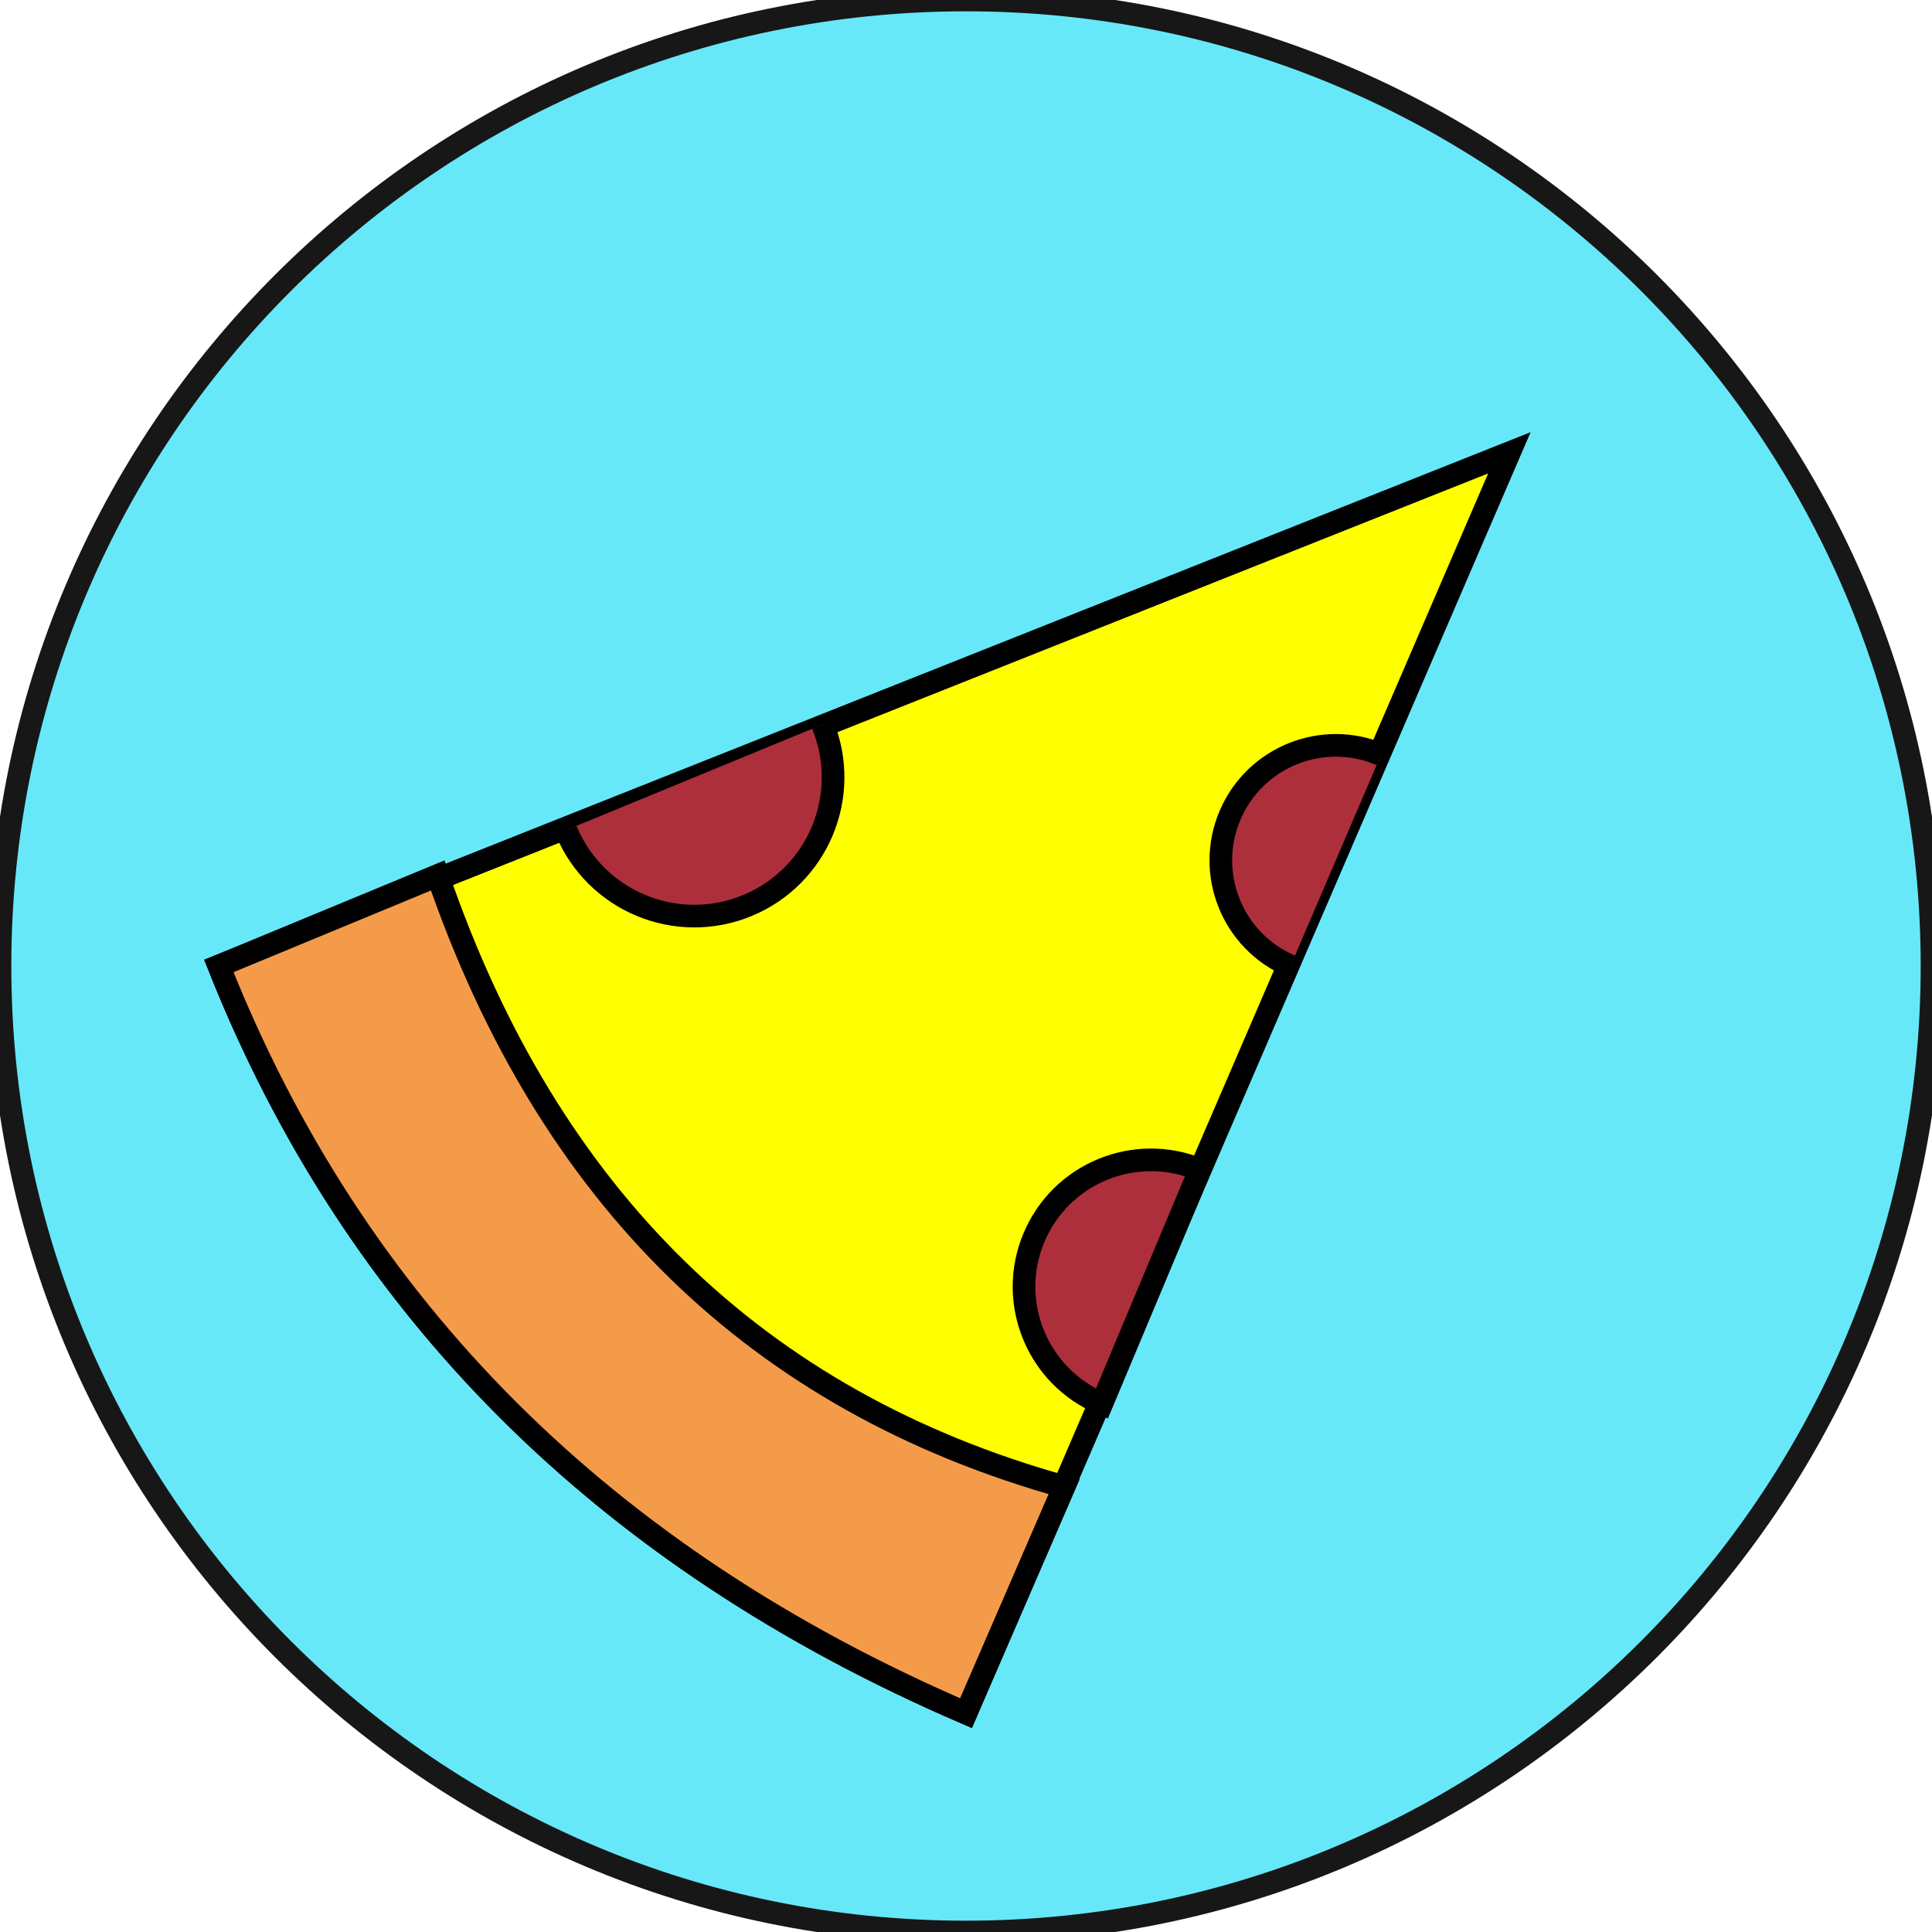
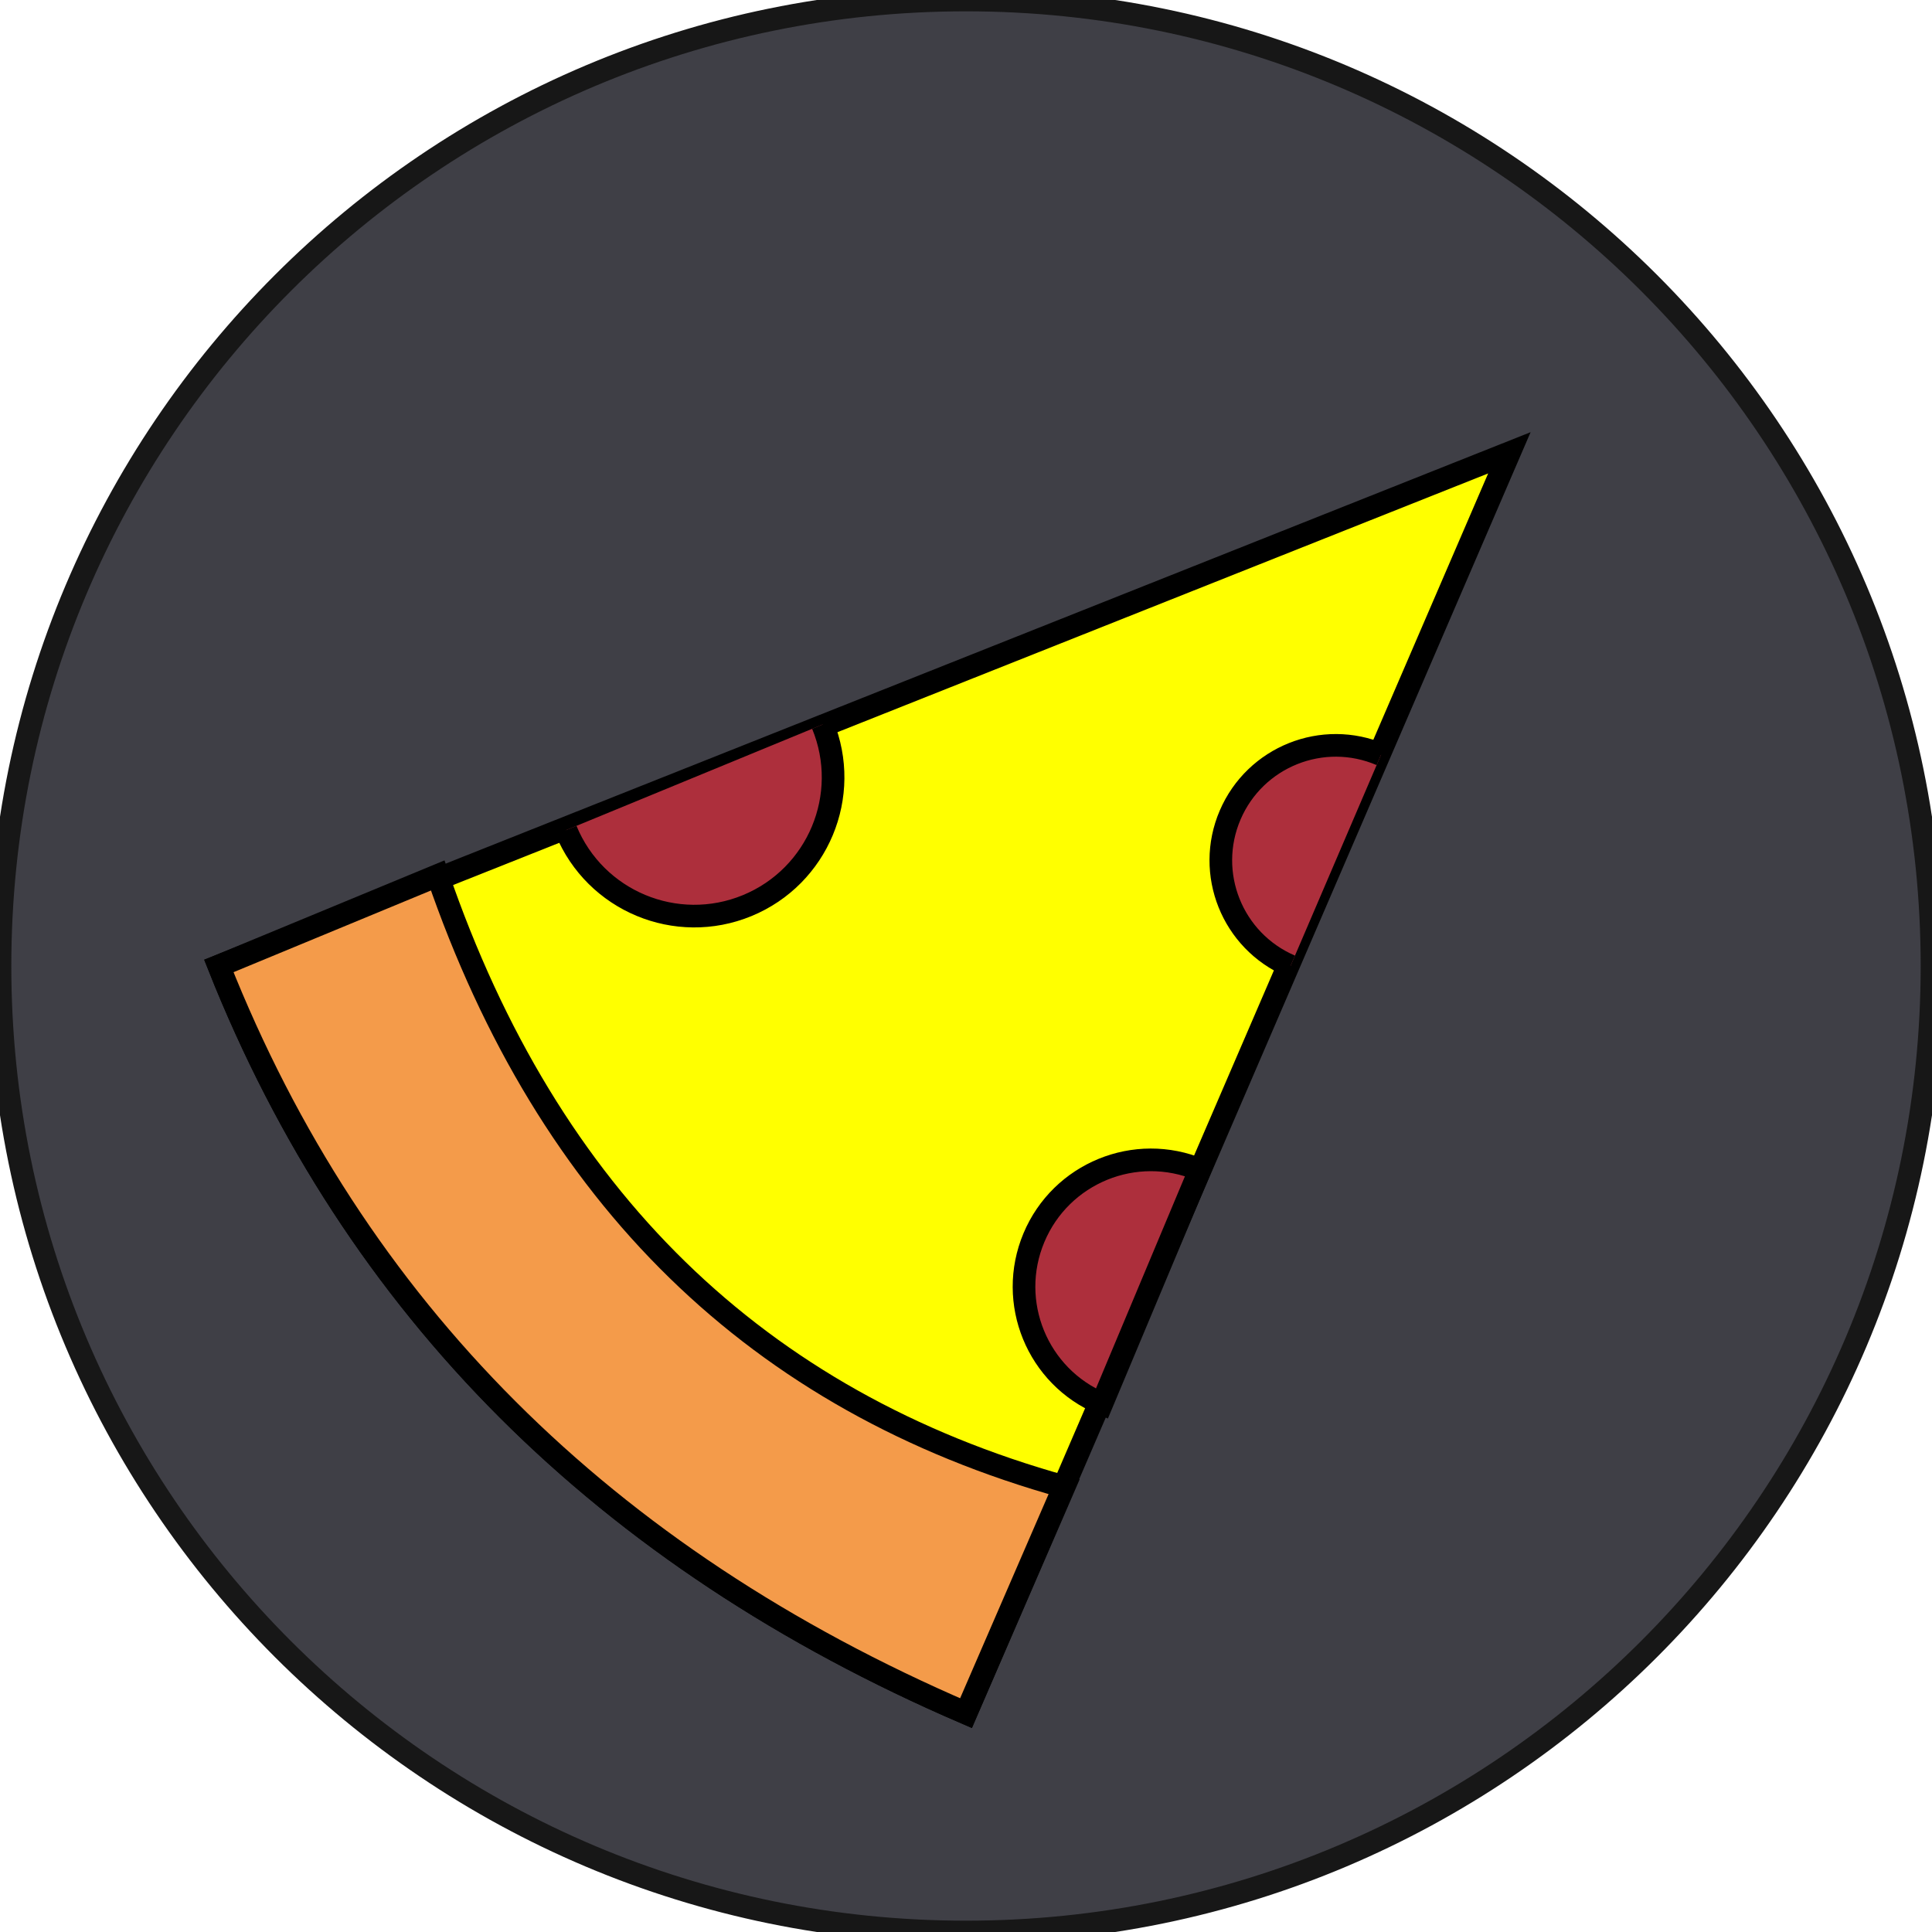
<svg xmlns="http://www.w3.org/2000/svg" viewBox="0 0 256 256">
-   <circle cx="128" cy="128" r="128" stroke="#171717" stroke-width="3" fill="#67e8f9" />
+   <circle cx="128" cy="128" r="128" stroke="#171717" stroke-width="3" fill="#3F3F46" />
  <path d=" M29,128 L200,60 L128,227 Q56,196, 29,128 Z" fill="yellow" stroke="black" stroke-width="3" />
  <path d=" M183,100 A15 15 0 1 0 171 128 M109,96 A15 15 0 0 1 75 110 M159,155 A15 15 0 1 0 146 186 Z" fill="#AD2F3C" stroke="black" stroke-width="3" />
  <path d=" M29,128 L58,116 Q80,180 141,197 L128,227 Q56,196, 29,128 Z" fill="#F49B4A" stroke="black" stroke-width="3" />
</svg>
